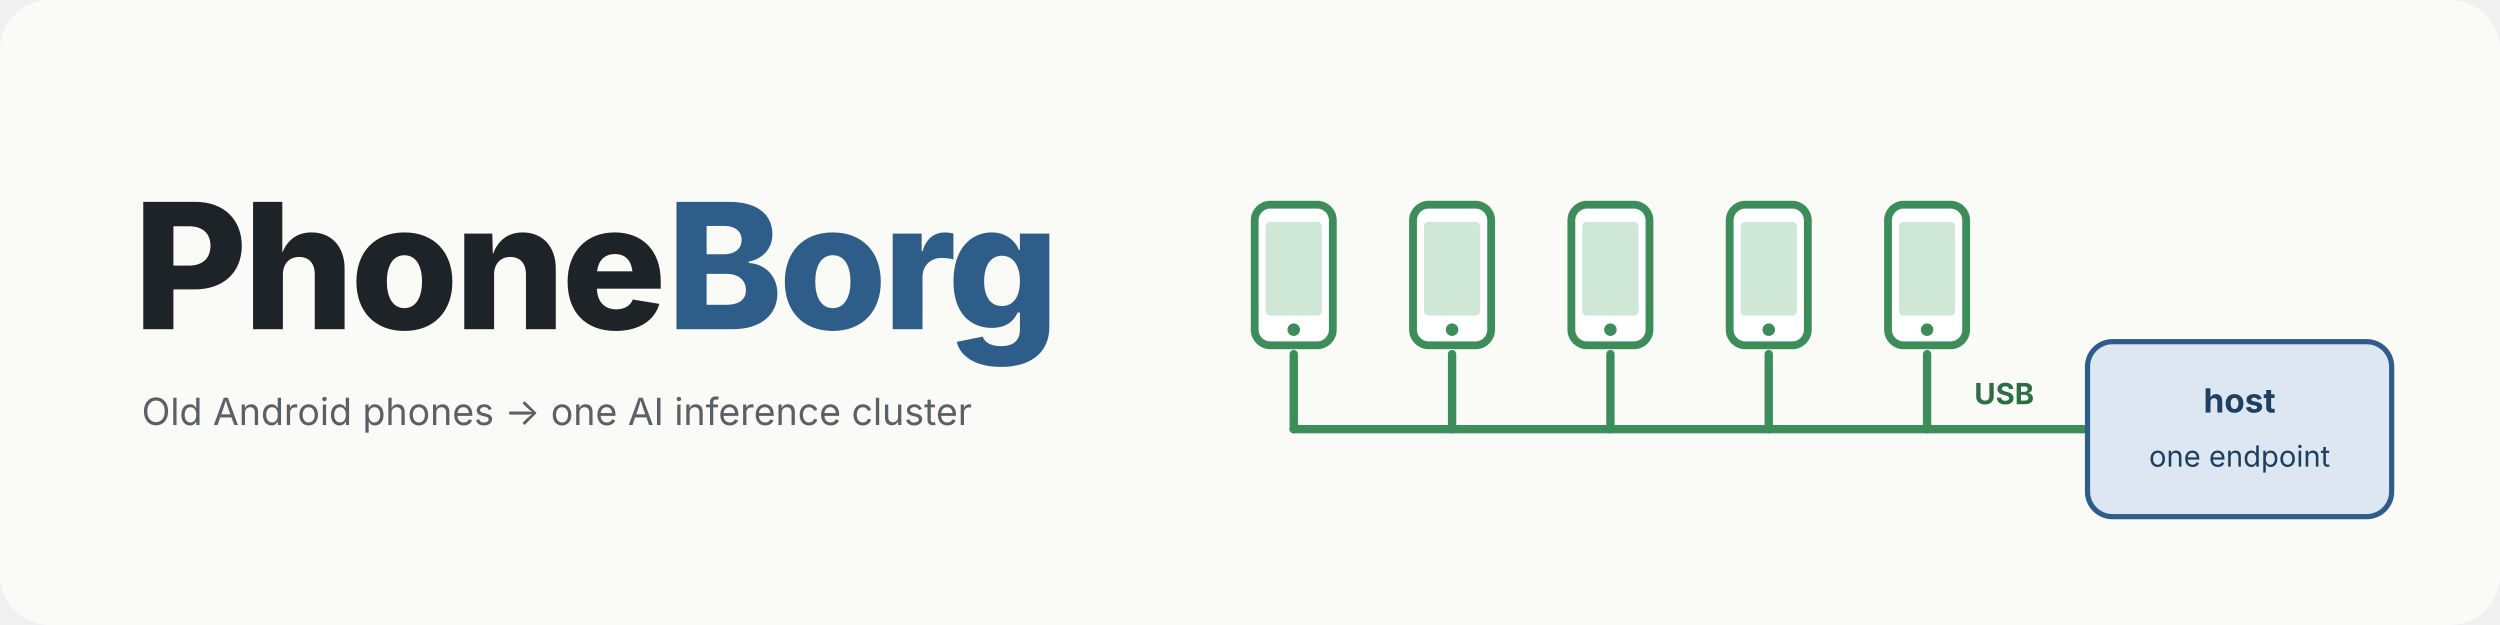
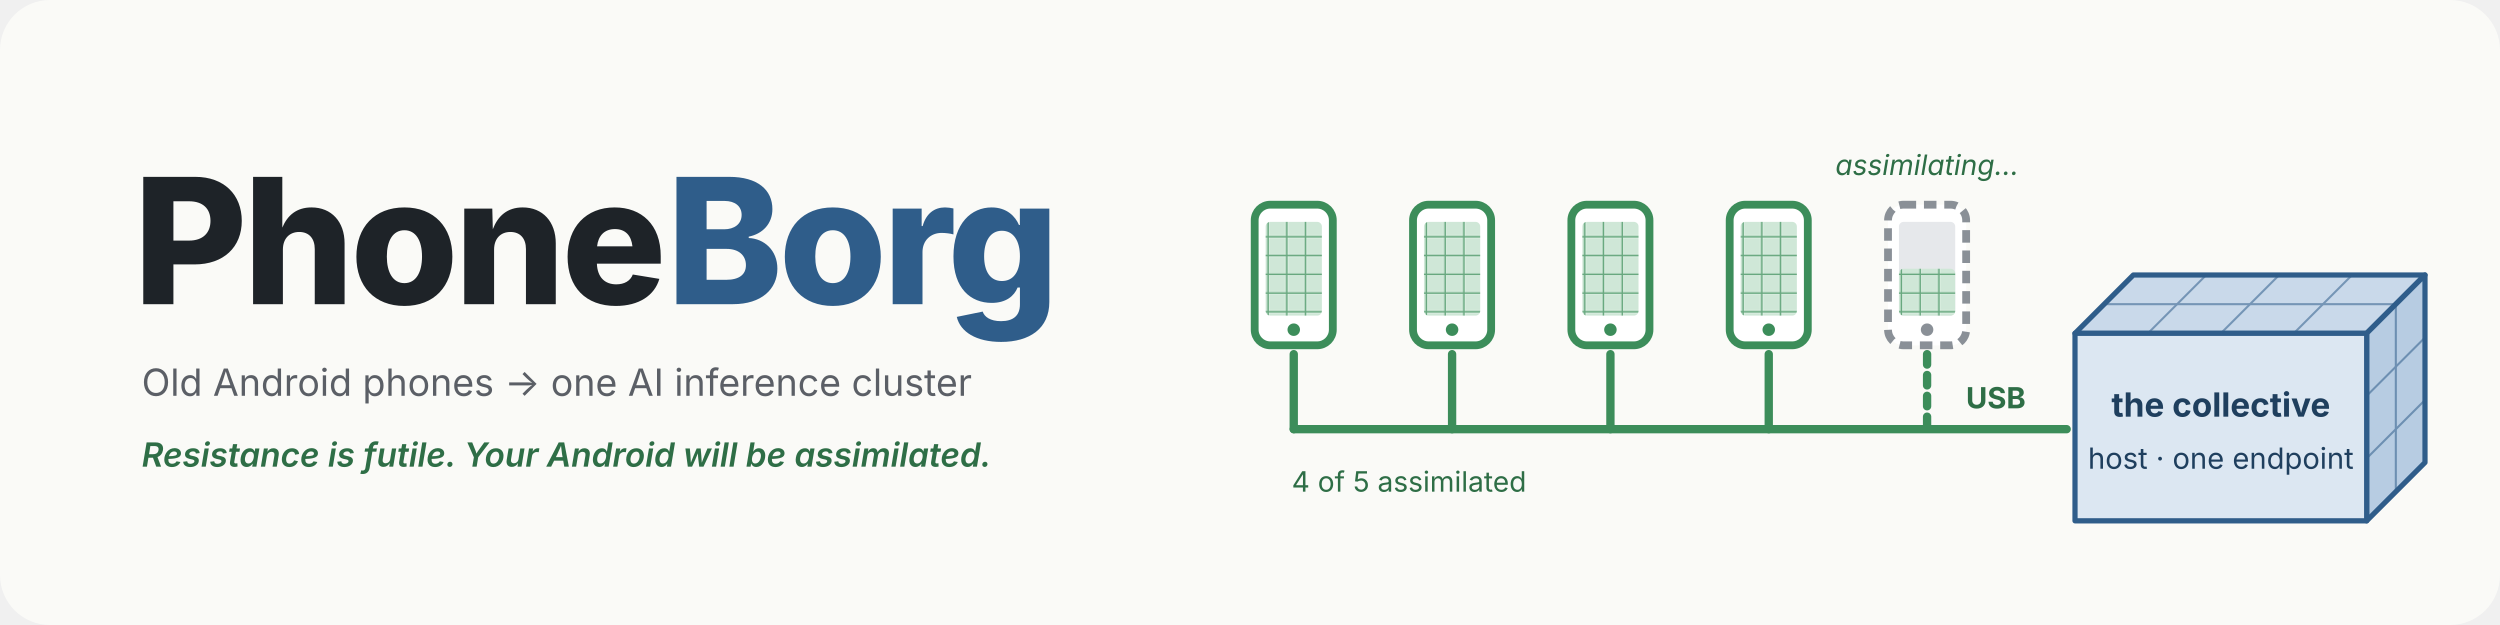
<svg xmlns="http://www.w3.org/2000/svg" width="1200" height="300" viewBox="0 0 1200 300" font-family="Inter, Helvetica, Arial, sans-serif">
  <defs>
+     <pattern id="grid" width="6" height="6" patternUnits="userSpaceOnUse">
+       <rect width="6" height="6" fill="#CFE7D7" />
+       <path d="M6,0 V6 M0,6 H6" stroke="#3C8D5A" stroke-width="0.9" opacity="0.7" />
+     </pattern>
    <symbol id="phone" viewBox="0 0 28 48">
      <rect x="1.5" y="1.5" width="25" height="45" rx="5" fill="#FFFFFF" stroke="#3C8D5A" stroke-width="2.5" />
-       <rect x="5" y="7" width="18" height="30" rx="1.5" fill="#CFE7D7" />
+       <rect x="5" y="7" width="18" height="30" rx="1.5" fill="url(#grid)" />
      <circle cx="14" cy="41.5" r="2" fill="#3C8D5A" />
+     </symbol>
+     <symbol id="phone-new" viewBox="0 0 28 48">
+       <rect x="1.5" y="1.5" width="25" height="45" rx="5" fill="#FFFFFF" stroke="#8A9097" stroke-width="2.5" stroke-dasharray="4 2.5" />
+       <rect x="5" y="7" width="18" height="30" rx="1.5" fill="#E6E8EB" />
+       <rect x="5" y="22" width="18" height="15" rx="1.5" fill="url(#grid)" />
+       <circle cx="14" cy="41.5" r="2" fill="#8A9097" />
    </symbol>
  </defs>
  <rect x="0" y="0" width="1200" height="300" rx="24" fill="#FAFAF7" />
-   <text x="64" y="158" font-size="84" font-weight="800" fill="#1E2328" letter-spacing="-2">Phone<tspan fill="#2F5D8A">Borg</tspan>
+   <text x="64" y="146" font-size="84" font-weight="800" fill="#1E2328" letter-spacing="-2">Phone<tspan fill="#2F5D8A">Borg</tspan>
  </text>
-   <text x="68" y="204" font-size="18" fill="#5B5F66">Old Android phones → one AI inference cluster</text>
+   <text x="68" y="190" font-size="18" fill="#5B5F66">Old Android phones → one AI inference cluster</text>
+   <text x="68" y="224" font-size="16" font-style="italic" font-weight="600" fill="#2E6E46">Resistance is futile. Your Android will be assimilated.</text>
  <use href="#phone" x="600" y="96" width="42" height="72" />
  <use href="#phone" x="676" y="96" width="42" height="72" />
  <use href="#phone" x="752" y="96" width="42" height="72" />
  <use href="#phone" x="828" y="96" width="42" height="72" />
-   <use href="#phone" x="904" y="96" width="42" height="72" />
+   <use href="#phone-new" x="904" y="96" width="42" height="72" />
+   <text x="925" y="84" font-size="13.5" font-style="italic" fill="#2E6E46" text-anchor="middle">assimilating…</text>
  <g stroke="#3C8D5A" stroke-width="4" stroke-linecap="round">
    <line x1="621" y1="170" x2="621" y2="206" />
    <line x1="697" y1="170" x2="697" y2="206" />
    <line x1="773" y1="170" x2="773" y2="206" />
    <line x1="849" y1="170" x2="849" y2="206" />
-     <line x1="925" y1="170" x2="925" y2="206" />
-     <line x1="621" y1="206" x2="1000" y2="206" />
+     <line x1="621" y1="206" x2="992" y2="206" />
  </g>
-   <text x="962" y="194" font-size="14" font-weight="700" fill="#2E6E46" text-anchor="middle">USB</text>
-   <rect x="1002" y="164" width="146" height="84" rx="12" fill="#DCE7F2" stroke="#2F5D8A" stroke-width="2.5" />
-   <text x="1075" y="198" font-size="16" font-weight="700" fill="#1F3F5E" text-anchor="middle">host</text>
-   <text x="1075" y="224" font-size="14" fill="#1F3F5E" text-anchor="middle">one endpoint</text>
+   <line x1="925" y1="170" x2="925" y2="206" stroke="#3C8D5A" stroke-width="4" stroke-linecap="round" stroke-dasharray="5 5" />
+   <text x="620" y="236" font-size="13.5" fill="#2E6E46">4 of 5 assimilated</text>
+   <text x="958" y="196" font-size="14" font-weight="700" fill="#2E6E46" text-anchor="middle">USB</text>
+   <g stroke="#2F5D8A" stroke-width="2.5" stroke-linejoin="round">
+     <polygon points="996,160 1024,132 1164,132 1136,160" fill="#C9D9EA" />
+     <polygon points="1136,160 1164,132 1164,222 1136,250" fill="#B7CCE2" />
+     <rect x="996" y="160" width="140" height="90" fill="#DCE7F2" />
+   </g>
+   <g stroke="#2F5D8A" stroke-width="1" opacity="0.55">
+     <line x1="1031" y1="160" x2="1059" y2="132" />
+     <line x1="1066" y1="160" x2="1094" y2="132" />
+     <line x1="1101" y1="160" x2="1129" y2="132" />
+     <line x1="1010" y1="146" x2="1150" y2="146" />
+     <line x1="1150" y1="146" x2="1150" y2="236" />
+     <line x1="1136" y1="190" x2="1164" y2="162" />
+     <line x1="1136" y1="220" x2="1164" y2="192" />
+   </g>
+   <text x="1066" y="200" font-size="16" font-weight="700" fill="#1F3F5E" text-anchor="middle">the collective</text>
+   <text x="1066" y="225" font-size="14" fill="#1F3F5E" text-anchor="middle">host · one endpoint</text>
</svg>
